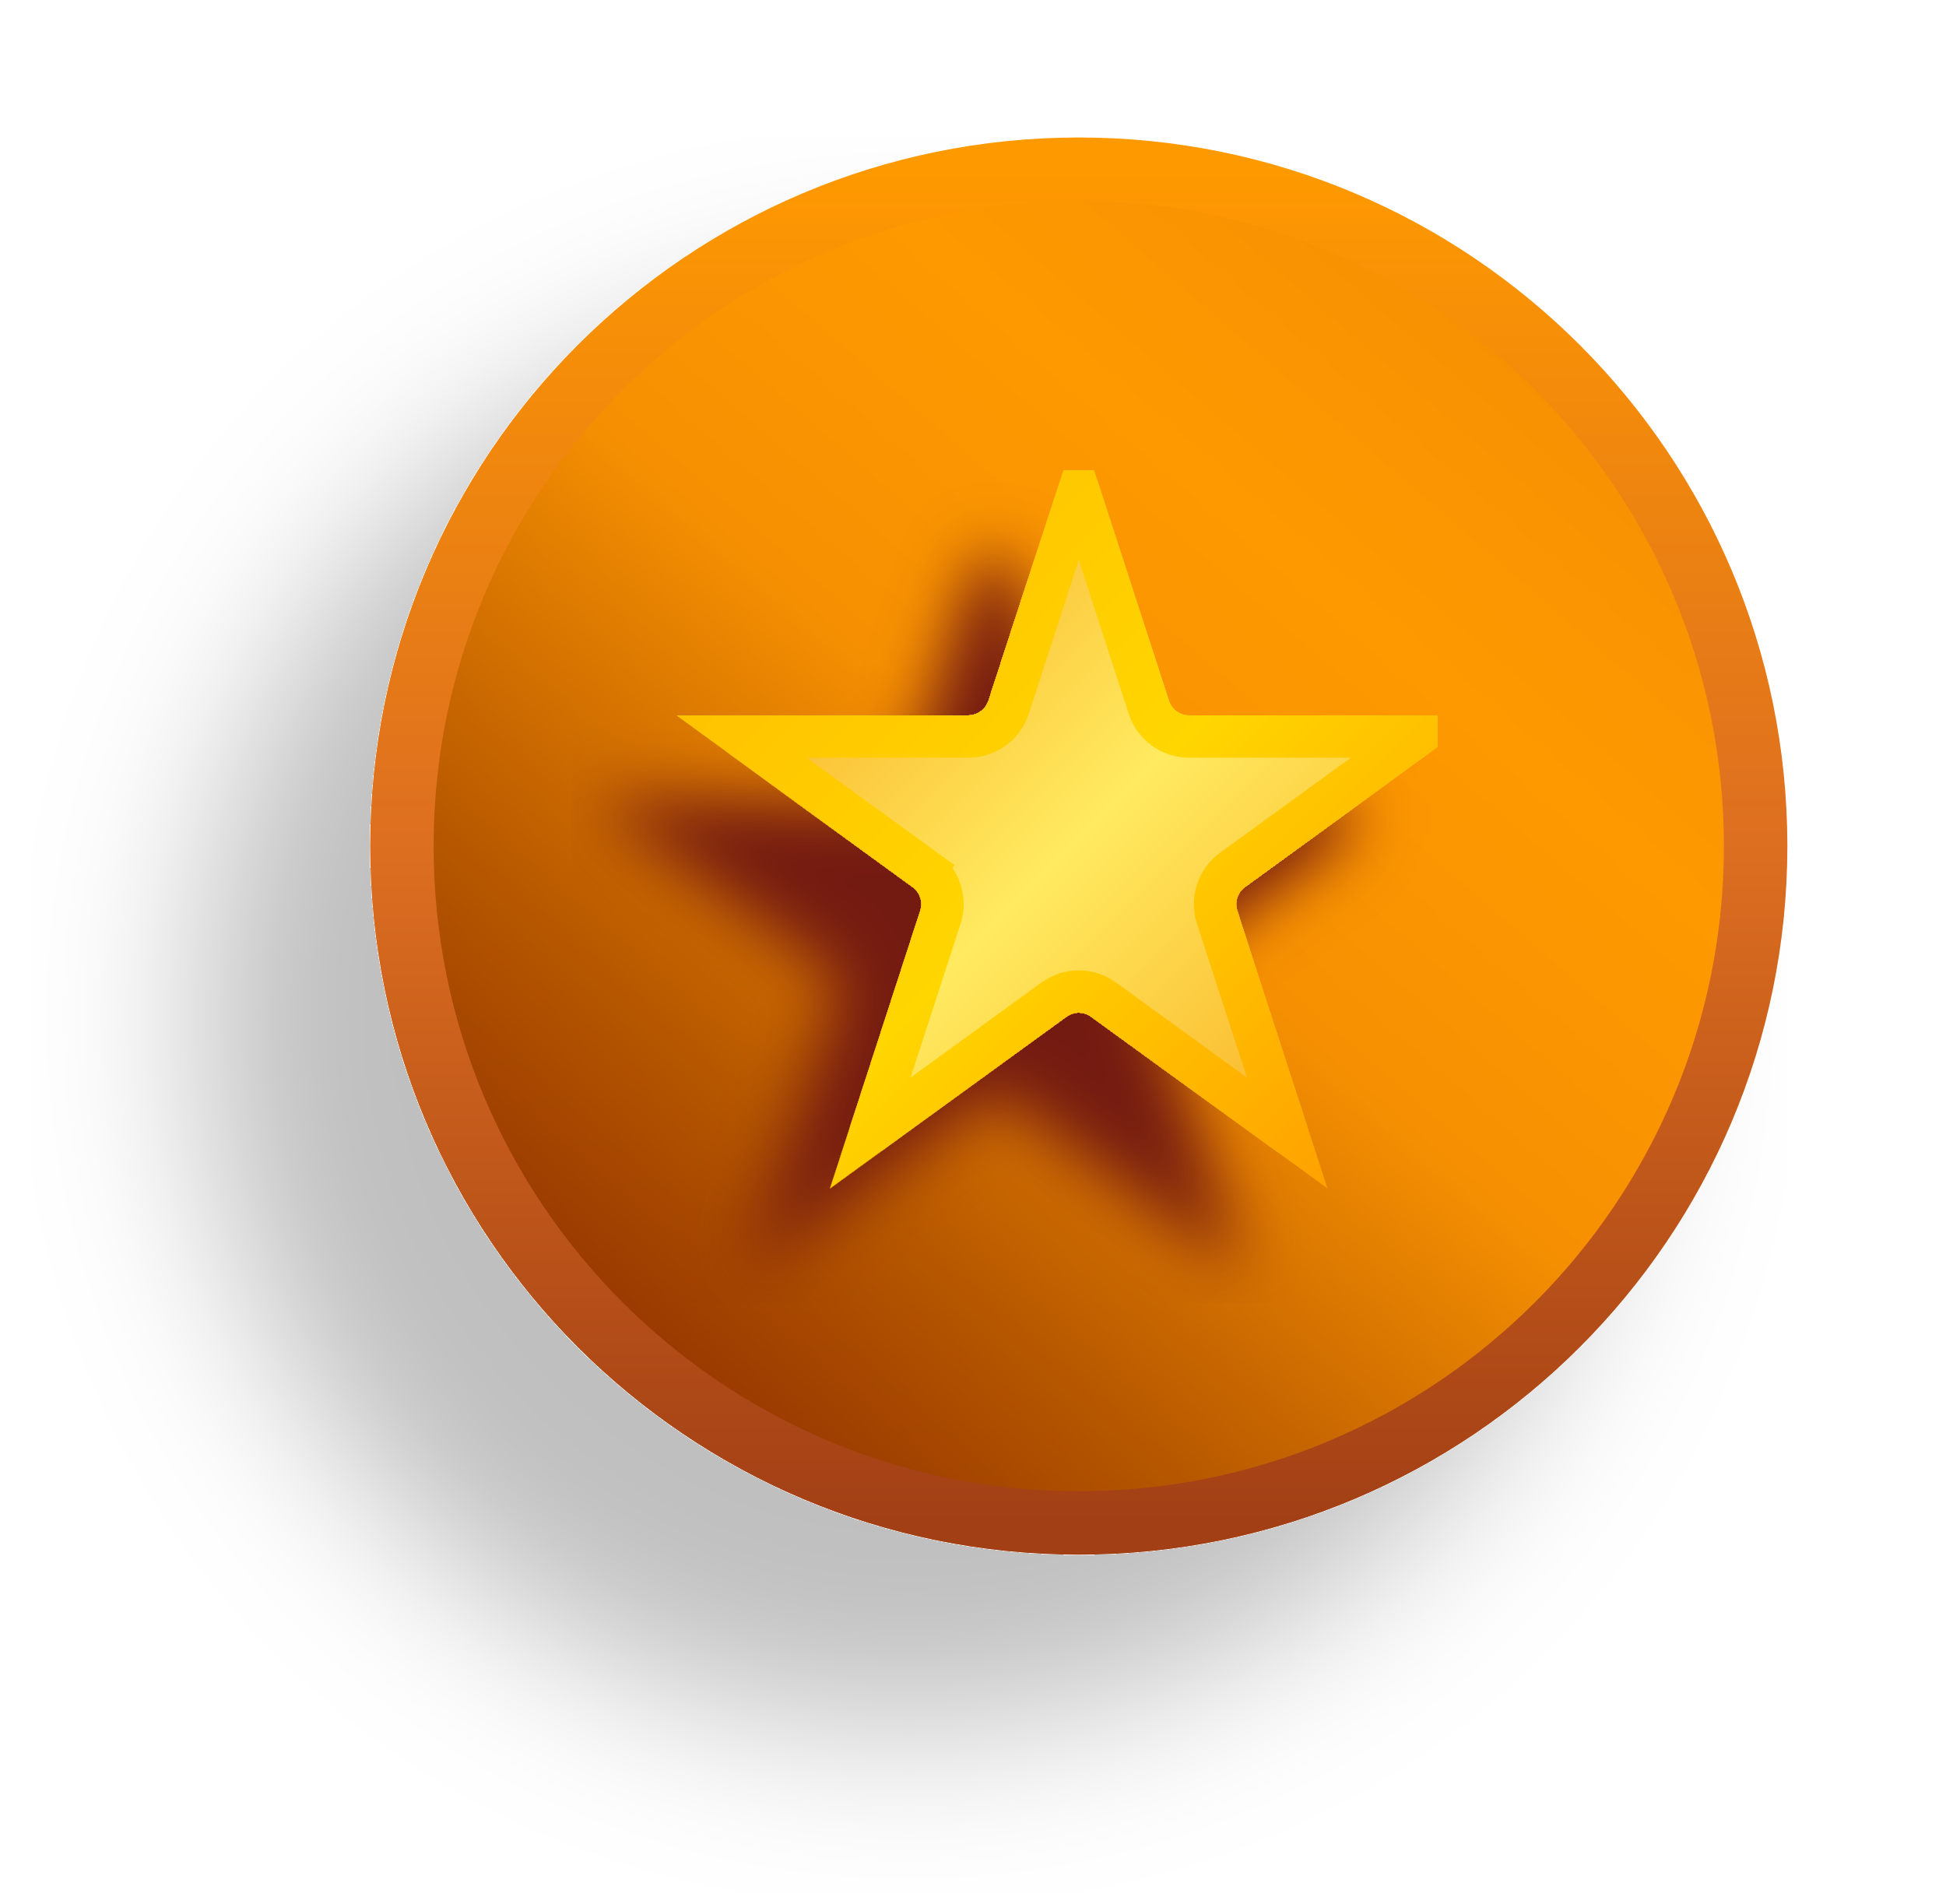
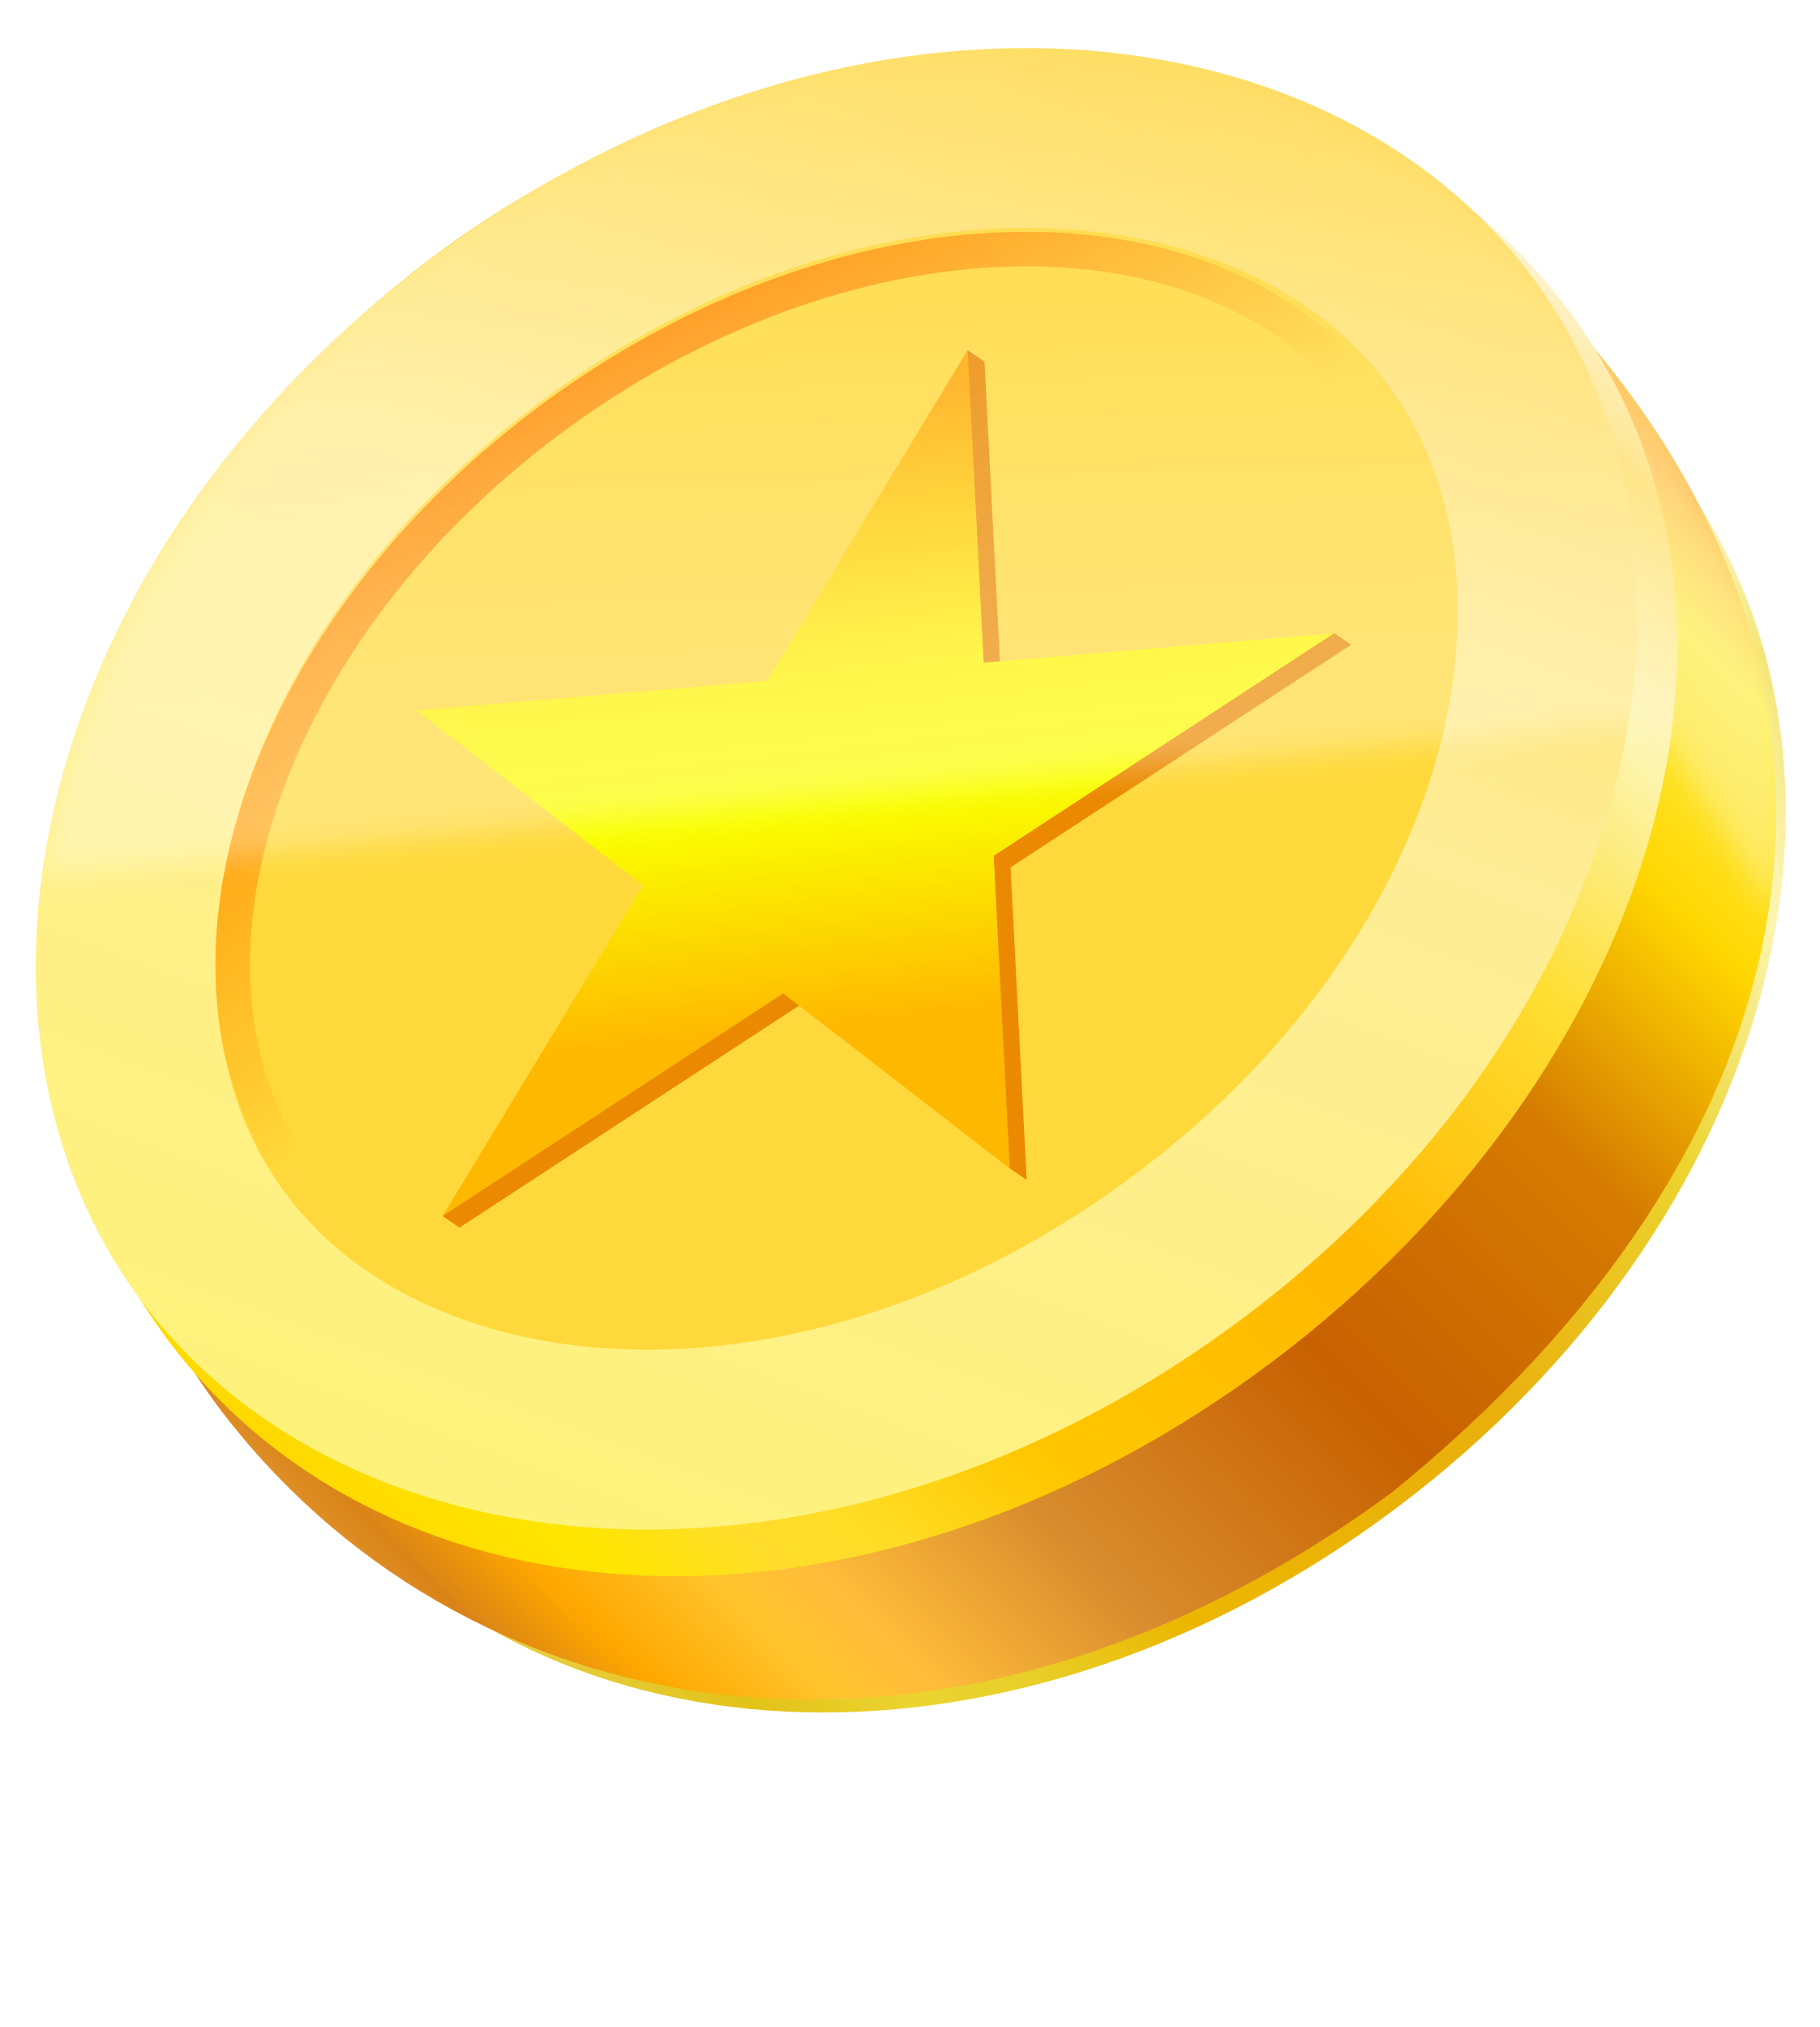
- <svg xmlns="http://www.w3.org/2000/svg" width="46" height="45" viewBox="0 0 46 45" fill="none">
-   <g filter="url(#filter0_d_89_131)">
-     <path d="M25.5 36C34.337 36 41.5 28.837 41.5 20C41.5 11.163 34.337 4 25.5 4C16.663 4 9.5 11.163 9.5 20C9.5 28.837 16.663 36 25.5 36Z" fill="url(#paint0_linear_89_131)" />
-     <path d="M25.5 36C34.337 36 41.5 28.837 41.5 20C41.5 11.163 34.337 4 25.5 4C16.663 4 9.5 11.163 9.5 20C9.5 28.837 16.663 36 25.5 36Z" stroke="url(#paint1_linear_89_131)" stroke-width="1.5" stroke-linecap="round" />
-   </g>
-   <g filter="url(#filter1_d_89_131)">
-     <path d="M25.024 11.463C25.174 11.003 25.826 11.003 25.976 11.463L27.633 16.564C27.7 16.77 27.892 16.91 28.108 16.91H33.472C33.956 16.91 34.157 17.53 33.766 17.814L29.427 20.967C29.251 21.094 29.178 21.32 29.245 21.526L30.902 26.627C31.052 27.087 30.525 27.47 30.133 27.186L25.794 24.033C25.619 23.906 25.381 23.906 25.206 24.033L20.867 27.186C20.475 27.47 19.948 27.087 20.098 26.627L21.755 21.526C21.822 21.32 21.749 21.094 21.573 20.967L17.234 17.814C16.843 17.53 17.044 16.91 17.528 16.91H22.892C23.108 16.91 23.3 16.77 23.367 16.564L25.024 11.463Z" fill="url(#paint2_linear_89_131)" />
-     <path d="M25.5 11.618L27.157 16.719C27.291 17.131 27.675 17.41 28.108 17.41H33.472L29.133 20.562C28.782 20.817 28.636 21.268 28.769 21.68L30.427 26.781L26.088 23.629C25.737 23.374 25.263 23.374 24.912 23.629L20.573 26.781L22.231 21.68C22.364 21.268 22.218 20.817 21.867 20.562L21.573 20.967L21.867 20.562L17.528 17.41H22.892C23.325 17.41 23.709 17.131 23.843 16.719L25.5 11.618Z" stroke="url(#paint3_linear_89_131)" />
+ <svg xmlns="http://www.w3.org/2000/svg" width="263" height="293" viewBox="0 0 263 293" fill="none">
+   <path d="M238.772 71.718C269.021 113.533 249.974 177.048 196.562 215.686C143.301 254.215 78.702 250.725 48.368 208.792C17.868 166.63 32.644 99.063 85.629 60.734C138.617 22.404 208.273 29.558 238.772 71.718Z" stroke="url(#paint0_linear_571_234)" stroke-width="10" />
+   <path d="M230.028 49.816C274.296 102.275 262.862 165.706 201.281 215.683C137.875 262.436 69.095 251.157 32.943 205.174C-3.21 159.19 10.05 82.753 66.194 42.139C122.339 1.524 196.722 3.774 230.028 49.816Z" fill="url(#paint1_linear_571_234)" />
+   <path d="M224.204 48.131C239.589 69.399 242.103 96.122 233.824 122.715C225.536 149.337 206.454 175.639 179.025 195.482C123.91 235.351 57.47 232.779 26.746 190.308C-4.107 147.657 12.049 78.603 66.941 38.894C121.835 -0.816 193.352 5.482 224.204 48.131Z" stroke="url(#paint2_linear_571_234)" stroke-width="8" />
+   <path d="M211.564 48.47C236.868 83.449 222.597 143.492 169.863 181.639C117.13 219.786 55.637 214.55 30.334 179.571C5.03 144.592 19.301 84.549 72.034 46.402C124.768 8.255 186.26 13.491 211.564 48.47Z" fill="#FFD93B" stroke="url(#paint3_linear_571_234)" stroke-width="26" />
+   <path d="M198.101 58.251C208.841 73.098 210.276 92.826 203.501 112.961C196.728 133.091 181.794 153.41 160.214 169.021C138.634 184.632 114.662 192.456 93.424 192.59C72.18 192.724 53.892 185.187 43.152 170.34C32.412 155.493 30.977 135.765 37.752 115.63C44.525 95.5 59.459 75.181 81.039 59.571C102.619 43.96 126.59 36.135 147.828 36.001C169.072 35.867 187.361 43.404 198.101 58.251Z" stroke="url(#paint4_linear_571_234)" stroke-width="5" />
+   <path d="M144.654 97.455L142.325 52.277L139.888 50.606L113.333 100.089L62.654 104.352L95.414 129.639L63.985 175.786L66.421 177.451L115.661 145.267L145.989 168.888L148.421 170.554L146.093 125.376L195.333 93.192L192.904 91.526L144.654 97.455Z" fill="#EB8900" />
+   <path d="M139.888 50.606L142.216 95.784L192.895 91.521L143.655 123.705L145.983 168.883L113.223 143.596L63.983 175.78L92.976 127.968L60.216 102.681L110.895 98.418L139.888 50.606Z" fill="url(#paint5_linear_571_234)" />
+   <g filter="url(#filter0_f_571_234)">
+     <path d="M241.299 107.541L256.979 132.529C261.837 103.977 251.214 81.124 247.039 74.784C243.736 68.59 237.606 59.891 230.387 50.345C211.227 20.391 170.838 -6.325 108.054 13.625C33.382 39.305 8.631 99.821 5.976 126.542L234.916 104.615L241.299 107.541Z" fill="url(#paint6_linear_571_234)" fill-opacity="0.3" />
  </g>
  <defs>
-     <filter id="filter0_d_89_131" x="0.75" y="3.25" width="41.5" height="41.5" filterUnits="userSpaceOnUse" color-interpolation-filters="sRGB">
+     <filter id="filter0_f_571_234" x="1.709" y="2.458" width="260.783" height="134.337" filterUnits="userSpaceOnUse" color-interpolation-filters="sRGB">
      <feFlood flood-opacity="0" result="BackgroundImageFix" />
-       <feColorMatrix in="SourceAlpha" type="matrix" values="0 0 0 0 0 0 0 0 0 0 0 0 0 0 0 0 0 0 127 0" result="hardAlpha" />
-       <feOffset dx="-4" dy="4" />
-       <feGaussianBlur stdDeviation="2" />
-       <feComposite in2="hardAlpha" operator="out" />
-       <feColorMatrix type="matrix" values="0 0 0 0 0 0 0 0 0 0 0 0 0 0 0 0 0 0 0.25 0" />
-       <feBlend mode="normal" in2="BackgroundImageFix" result="effect1_dropShadow_89_131" />
-       <feBlend mode="normal" in="SourceGraphic" in2="effect1_dropShadow_89_131" result="shape" />
+       <feBlend mode="normal" in="SourceGraphic" in2="BackgroundImageFix" result="shape" />
+       <feGaussianBlur stdDeviation="2.133" result="effect1_foregroundBlur_571_234" />
    </filter>
-     <filter id="filter1_d_89_131" x="13.527" y="11.118" width="20.445" height="19.666" filterUnits="userSpaceOnUse" color-interpolation-filters="sRGB">
-       <feFlood flood-opacity="0" result="BackgroundImageFix" />
-       <feColorMatrix in="SourceAlpha" type="matrix" values="0 0 0 0 0 0 0 0 0 0 0 0 0 0 0 0 0 0 127 0" result="hardAlpha" />
-       <feOffset dx="-2" dy="2" />
-       <feGaussianBlur stdDeviation="0.75" />
-       <feComposite in2="hardAlpha" operator="out" />
-       <feColorMatrix type="matrix" values="0 0 0 0 0.455 0 0 0 0 0.106 0 0 0 0 0.067 0 0 0 1 0" />
-       <feBlend mode="normal" in2="BackgroundImageFix" result="effect1_dropShadow_89_131" />
-       <feBlend mode="normal" in="SourceGraphic" in2="effect1_dropShadow_89_131" result="shape" />
-     </filter>
-     <linearGradient id="paint0_linear_89_131" x1="36.973" y1="8.183" x2="15.805" y2="32.594" gradientUnits="userSpaceOnUse">
-       <stop stop-color="#F69002" />
-       <stop offset="0.246" stop-color="#FF9900" />
-       <stop offset="0.502" stop-color="#F69002" />
-       <stop offset="0.804" stop-color="#B75800" />
-       <stop offset="1" stop-color="#973701" />
+     <linearGradient id="paint0_linear_571_234" x1="236.644" y1="60.133" x2="72.661" y2="244.475" gradientUnits="userSpaceOnUse">
+       <stop stop-color="#FDF8CE" />
+       <stop offset="0.055" stop-color="#F2E158" />
+       <stop offset="0.171" stop-color="#FCF5AF" />
+       <stop offset="0.309" stop-color="#ECD42F" />
+       <stop offset="0.491" stop-color="#E9B00C" />
+       <stop offset="0.704" stop-color="#ECB600" />
+       <stop offset="0.789" stop-color="#E8CF29" />
+       <stop offset="0.843" stop-color="#EBD431" />
+       <stop offset="0.909" stop-color="#E2C317" />
+       <stop offset="1" stop-color="#E9D14F" />
    </linearGradient>
-     <linearGradient id="paint1_linear_89_131" x1="25.5" y1="4" x2="25.5" y2="36" gradientUnits="userSpaceOnUse">
-       <stop stop-color="#FF9900" />
-       <stop offset="0.495" stop-color="#DD6F20" />
-       <stop offset="1" stop-color="#A23F15" />
+     <linearGradient id="paint1_linear_571_234" x1="233.827" y1="61.331" x2="52.54" y2="244.399" gradientUnits="userSpaceOnUse">
+       <stop stop-color="#FFC456" />
+       <stop offset="0.055" stop-color="#FDEE48" />
+       <stop offset="0.171" stop-color="#FFD600" />
+       <stop offset="0.309" stop-color="#D57B01" />
+       <stop offset="0.491" stop-color="#C86101" />
+       <stop offset="0.661" stop-color="#D88C2D" />
+       <stop offset="0.772" stop-color="#FFBC3A" />
+       <stop offset="0.815" stop-color="#FFC42D" />
+       <stop offset="0.882" stop-color="#FFA800" />
+       <stop offset="0.93" stop-color="#D98317" />
+       <stop offset="1" stop-color="#EBAE4E" />
    </linearGradient>
-     <linearGradient id="paint2_linear_89_131" x1="15.5" y1="10" x2="35.5" y2="30" gradientUnits="userSpaceOnUse">
-       <stop stop-color="#F69002" />
-       <stop offset="0.495" stop-color="#FFEA60" />
-       <stop offset="1" stop-color="#F69002" />
+     <linearGradient id="paint2_linear_571_234" x1="221.267" y1="37.131" x2="54.1" y2="227.25" gradientUnits="userSpaceOnUse">
+       <stop stop-color="#FDF3CE" />
+       <stop offset="0.055" stop-color="#FFDE68" />
+       <stop offset="0.171" stop-color="#FCF5AF" />
+       <stop offset="0.309" stop-color="#FFDE33" />
+       <stop offset="0.491" stop-color="#FFB800" />
+       <stop offset="0.704" stop-color="#FFC700" />
+       <stop offset="0.789" stop-color="#FFDC23" />
+       <stop offset="0.843" stop-color="#FFDD2C" />
+       <stop offset="0.909" stop-color="#FFE600" />
+       <stop offset="1" stop-color="#FFD600" />
    </linearGradient>
-     <linearGradient id="paint3_linear_89_131" x1="15.5" y1="10" x2="35.5" y2="30" gradientUnits="userSpaceOnUse">
-       <stop stop-color="#FFB800" />
-       <stop offset="0.5" stop-color="#FFD600" />
-       <stop offset="1" stop-color="#FF8A00" />
+     <linearGradient id="paint3_linear_571_234" x1="168.041" y1="5.469" x2="86.733" y2="222.861" gradientUnits="userSpaceOnUse">
+       <stop stop-color="#FFDC5E" />
+       <stop offset="0.417" stop-color="#FFED97" />
+       <stop offset="1" stop-color="#FFF27B" />
+     </linearGradient>
+     <linearGradient id="paint4_linear_571_234" x1="80.647" y1="53.169" x2="168.18" y2="169.111" gradientUnits="userSpaceOnUse">
+       <stop stop-color="#FF8A00" />
+       <stop offset="0.475" stop-color="#FF8A00" stop-opacity="0" />
+       <stop offset="1" stop-color="#FFF27B" stop-opacity="0" />
+     </linearGradient>
+     <linearGradient id="paint5_linear_571_234" x1="147.21" y1="47.849" x2="162.241" y2="184.876" gradientUnits="userSpaceOnUse">
+       <stop offset="0.052" stop-color="#FFA800" />
+       <stop offset="0.348" stop-color="#FFF500" />
+       <stop offset="0.474" stop-color="#FAFF00" />
+       <stop offset="0.703" stop-color="#FFB800" />
+     </linearGradient>
+     <linearGradient id="paint6_linear_571_234" x1="89.402" y1="116.703" x2="86.057" y2="-2.598" gradientUnits="userSpaceOnUse">
+       <stop stop-color="white" />
+       <stop offset="0.106" stop-color="white" />
+       <stop offset="0.217" stop-color="white" stop-opacity="0.961" />
+       <stop offset="1" stop-color="white" stop-opacity="0" />
    </linearGradient>
  </defs>
</svg>
